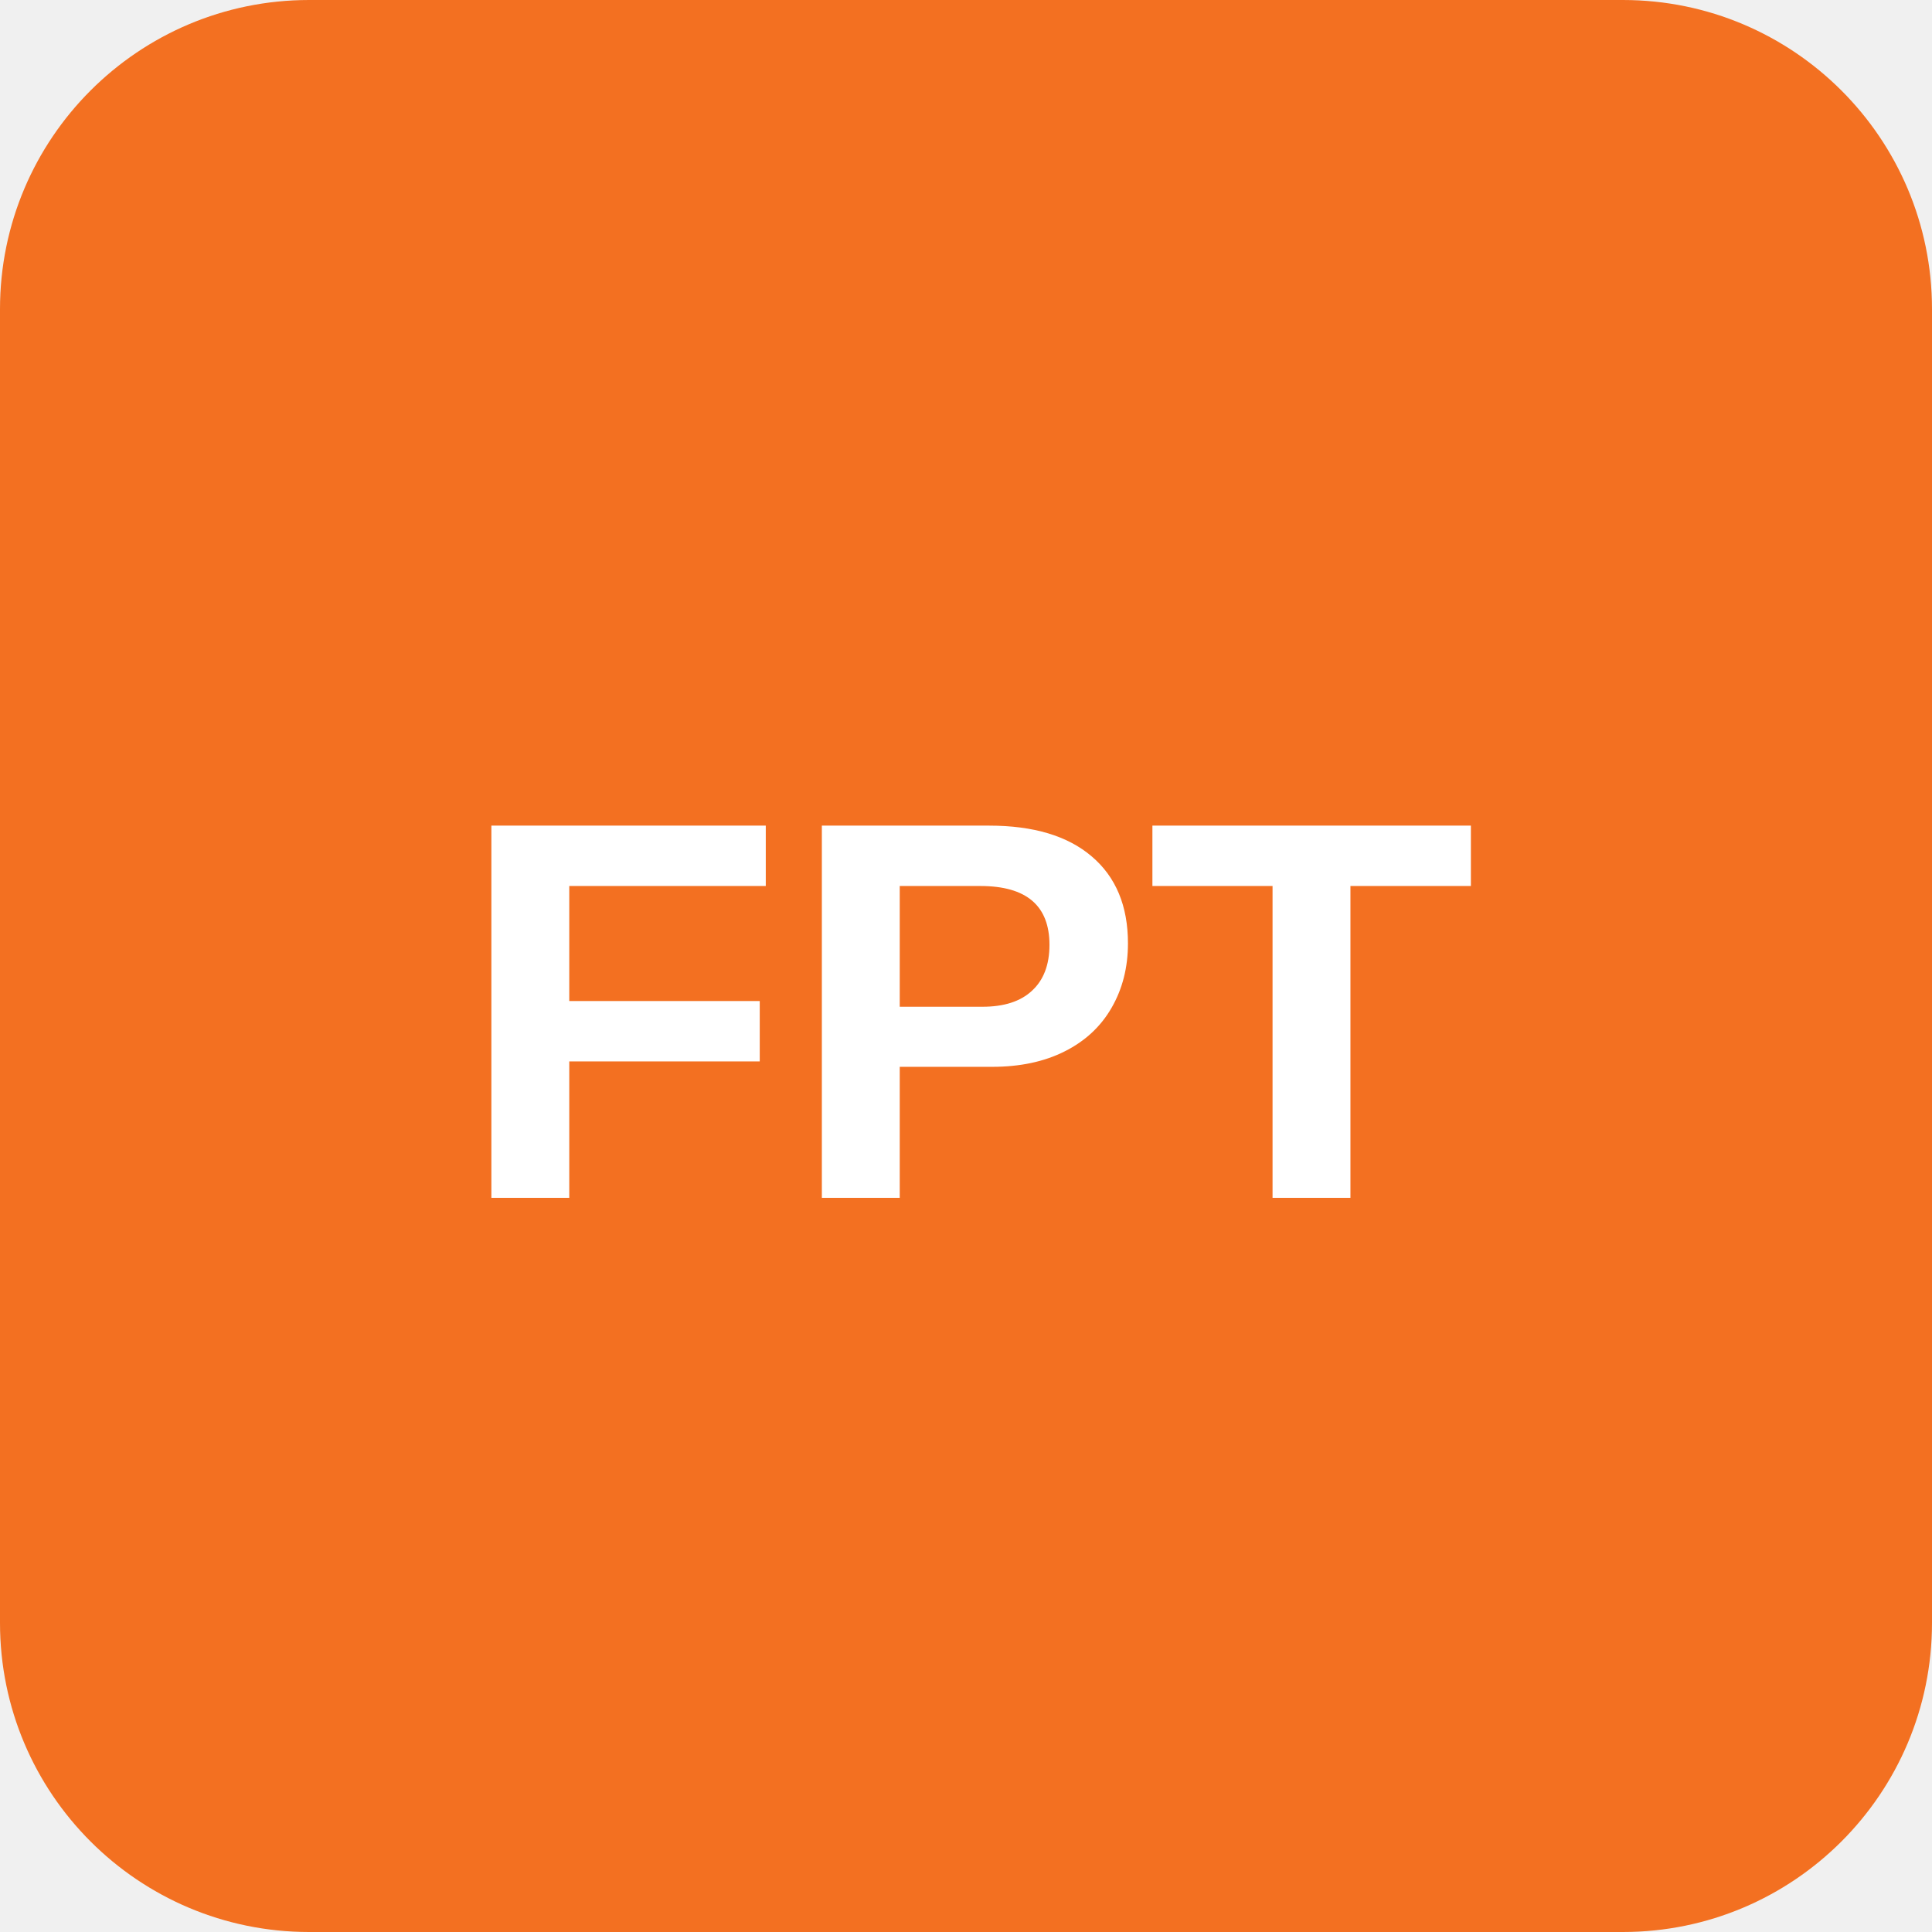
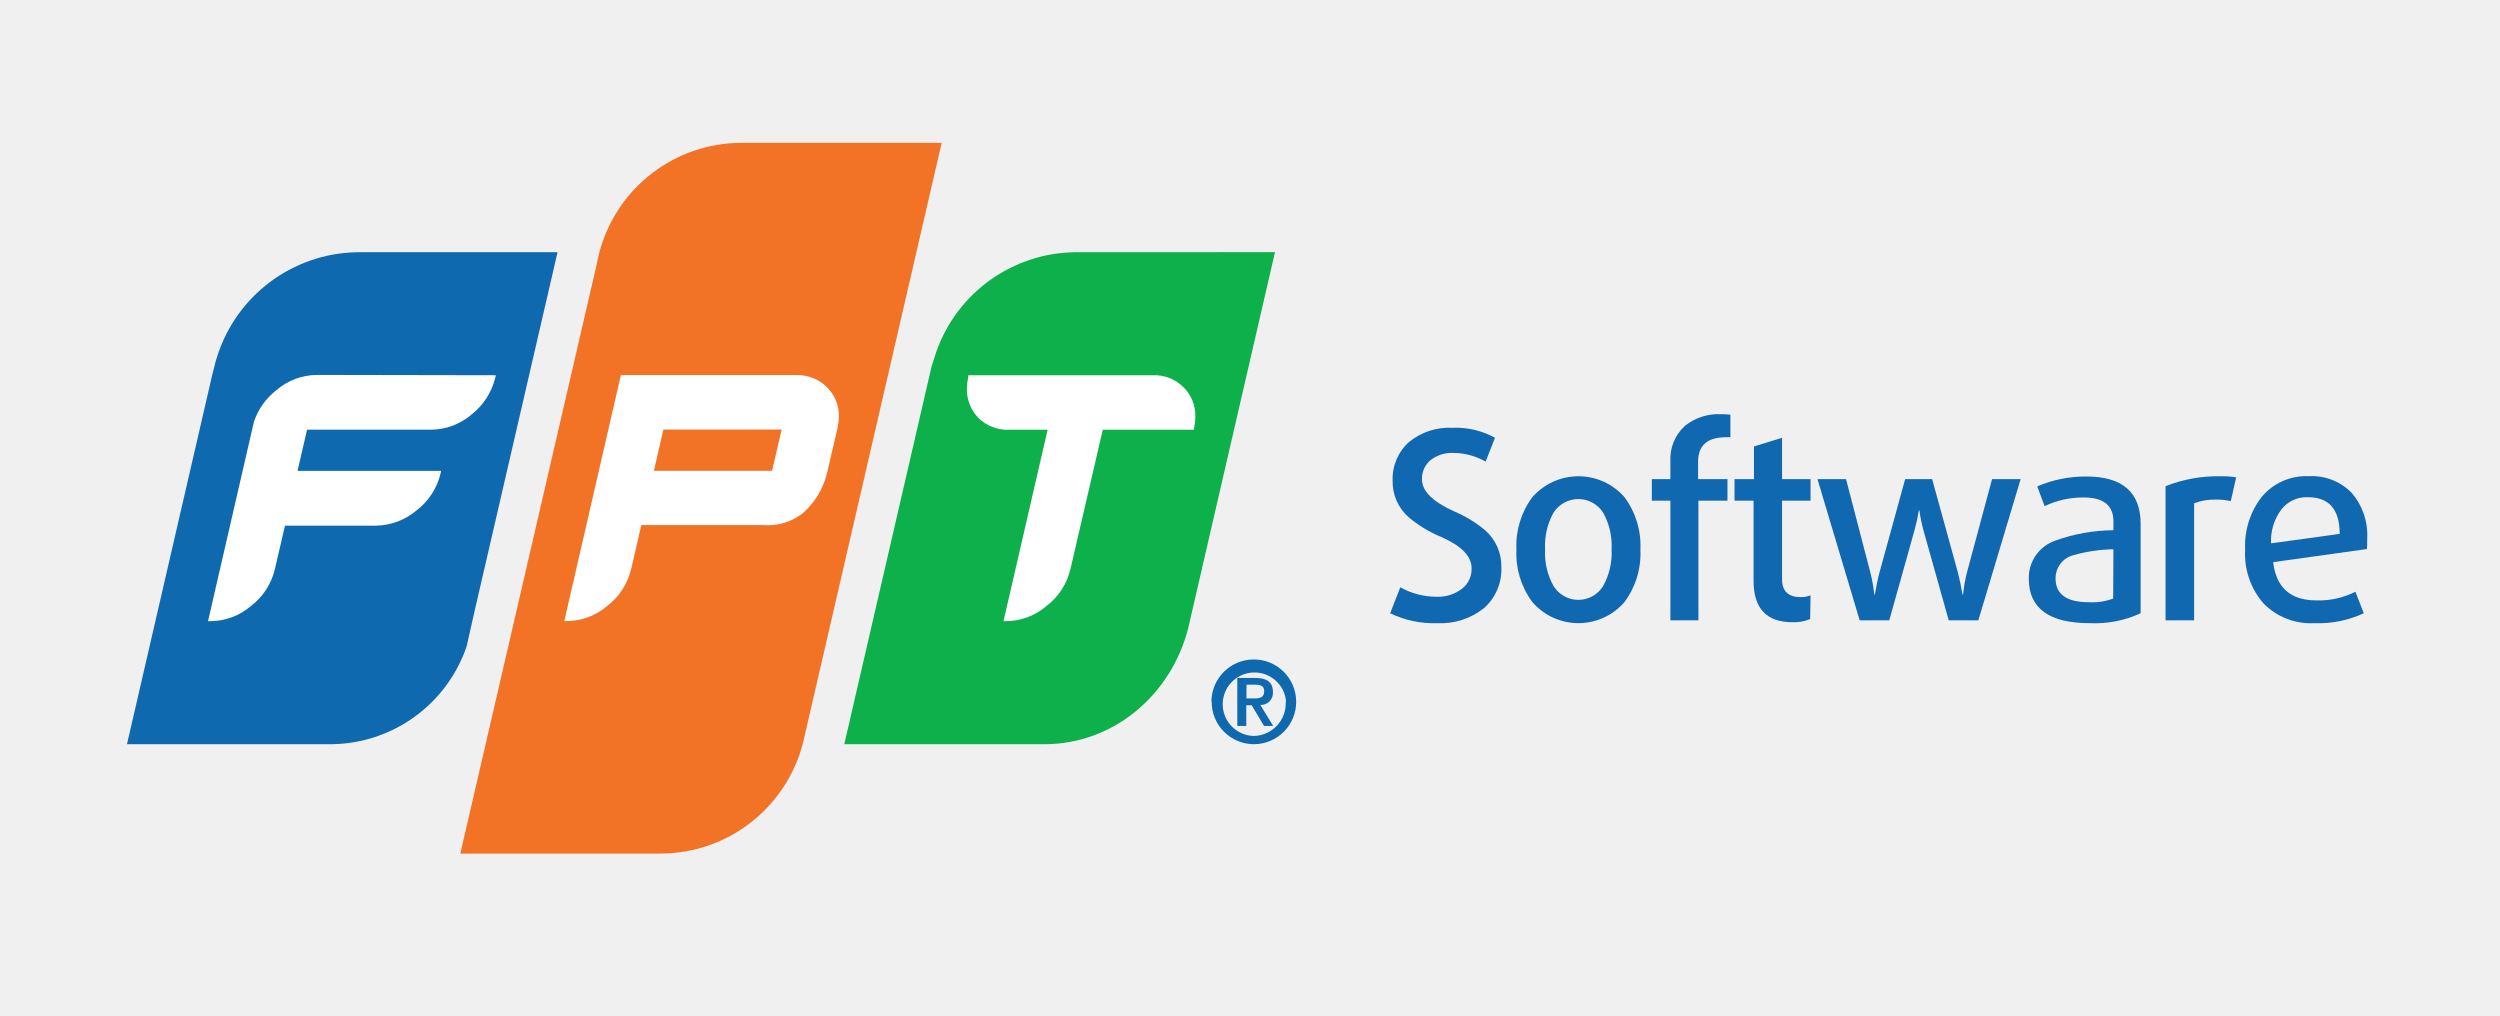
- <svg xmlns="http://www.w3.org/2000/svg" viewBox="0 0 100 100" fill="none">
-   <rect width="100" height="100" rx="16" fill="#F37021" />
-   <text x="50" y="62" text-anchor="middle" fill="white" font-family="Arial,sans-serif" font-weight="bold" font-size="28">FPT</text>
+ <svg xmlns="http://www.w3.org/2000/svg" id="Layer_1" data-name="Layer 1" viewBox="0 0 315 128">
+   <defs>
+     <style>.cls-1{fill:#0e69af;}.cls-2{fill:#0db04b;}.cls-3{fill:#f27226;}.cls-4{fill:#fff;}.cls-5{fill:#1068b0;}</style>
+   </defs>
+   <path class="cls-1" d="M152.64,88.42A5.34,5.34,0,1,1,158,93.77a5.33,5.33,0,0,1-5.33-5.35m9.38,0A4,4,0,1,0,158,92.73,4.11,4.11,0,0,0,162,88.42m-6.1-3h2.25c1.45,0,2.24.5,2.24,1.78a1.51,1.51,0,0,1-1.59,1.62l1.62,2.65h-1.15l-1.56-2.61h-.68v2.61h-1.13ZM157.05,88h1c.66,0,1.24-.1,1.24-.9s-.65-.83-1.23-.83h-1Z" />
+   <path class="cls-2" d="M135.43,31.78A18.77,18.77,0,0,0,118,44.26c-.14.37-.62,1.91-.62,1.91l-11,47.6h25.25c8.68,0,16-6.26,18.1-14.69h0l10.92-47.31Z" />
+   <path class="cls-3" d="M93.39,18a18.54,18.54,0,0,0-17.8,13.54,17.68,17.68,0,0,0-.41,1.78L58,107.55H83.27a18.56,18.56,0,0,0,17.94-14.08h0L118.65,18Z" />
+   <path class="cls-1" d="M45,31.78A18.82,18.82,0,0,0,27.32,45.06c-.06.17-.11.34-.16.52l-.42,1.66L16,93.77H41.85A18.2,18.2,0,0,0,58.79,81.46l1-4.43L70.25,31.78Z" />
+   <path class="cls-4" d="M40.29,47.24v0h-.39a7.89,7.89,0,0,0-5.06,1.91A8.44,8.44,0,0,0,32,53.12h0L26.21,78.27h.33a7.92,7.92,0,0,0,5.1-1.93,8.2,8.2,0,0,0,3-4.65l1.27-5.46H47.41a8.13,8.13,0,0,0,5.1-1.94,8.24,8.24,0,0,0,3-4.63l.07-.33H37.49l1.2-5.19,15.65,0a7.91,7.91,0,0,0,5.06-1.9,8.4,8.4,0,0,0,3-4.63l.08-.33Z" />
+   <path class="cls-4" d="M104.17,48.76a5.25,5.25,0,0,0-3.85-1.5l-22.09,0-7.13,31h0v0h.33a7.92,7.92,0,0,0,5.1-1.93,8.2,8.2,0,0,0,3-4.65l1.28-5.52h15.3a7.21,7.21,0,0,0,5-1.46,9.64,9.64,0,0,0,3.09-5.07l1.34-5.74a7.34,7.34,0,0,0,.16-1.41A5,5,0,0,0,104.17,48.76ZM97.28,59.32H82.39l1.2-5.2,14.9,0Z" />
+   <path class="cls-4" d="M149.11,48.78a5.16,5.16,0,0,0-3.85-1.5H122l0,.22a7.54,7.54,0,0,0-.17,1.36,5.12,5.12,0,0,0,1.44,3.79,5.18,5.18,0,0,0,3.85,1.5h4.88l-5.56,24.12h.33a7.93,7.93,0,0,0,5.11-1.93,8.25,8.25,0,0,0,3-4.65l4.07-17.54h11.5l0-.22a6.62,6.62,0,0,0,.16-1.41A5,5,0,0,0,149.11,48.78Z" />
+   <path class="cls-5" d="M187,76.61a8.73,8.73,0,0,1-5.91,1.91,12.56,12.56,0,0,1-5.93-1.25L176.44,74A9.3,9.3,0,0,0,181,75.19a4.94,4.94,0,0,0,3.2-1,3.13,3.13,0,0,0,1.22-2.61q0-2.24-3.82-3.92a15.43,15.43,0,0,1-4.13-2.51,5.94,5.94,0,0,1-2-4.55,6.24,6.24,0,0,1,2.08-4.92A8,8,0,0,1,183,53.9a10.21,10.21,0,0,1,5.37,1.26l-1.18,3a8.27,8.27,0,0,0-4.06-1.09,4.34,4.34,0,0,0-2.87.9,3,3,0,0,0-1.09,2.44q0,2.18,4,4a15.41,15.41,0,0,1,4,2.44,6,6,0,0,1,2,4.56A6.53,6.53,0,0,1,187,76.61Z" />
+   <path class="cls-5" d="M204.69,75.85a7.66,7.66,0,0,1-11.62,0,10.23,10.23,0,0,1-2-6.6,10.23,10.23,0,0,1,2-6.6,7.71,7.71,0,0,1,11.62,0,10.23,10.23,0,0,1,2,6.6A10.23,10.23,0,0,1,204.69,75.85ZM202,64.6a3.71,3.71,0,0,0-6.26,0,8.57,8.57,0,0,0-1.06,4.61,8.59,8.59,0,0,0,1.06,4.62,3.67,3.67,0,0,0,6.26,0,8.59,8.59,0,0,0,1.06-4.62A8.57,8.57,0,0,0,202,64.6Z" />
+   <path class="cls-5" d="M217.49,55.09q-3.53,0-3.53,3.07v2.21h3.7v2.71H214V78.16h-3.53V63.08h-2.34V60.37h2.34V58.16a5.64,5.64,0,0,1,1.85-4.52,6.76,6.76,0,0,1,4.58-1.45,10.15,10.15,0,0,1,1.13.06v2.84Z" />
+   <path class="cls-5" d="M228.08,78a5.28,5.28,0,0,1-2.24.4q-4.89,0-4.89-5.22V63.08h-2.4V60.37H221V56.25l3.54-1.09v5.21h3.59v2.71h-3.59V73c0,1.49.79,2.24,2.37,2.24a3.09,3.09,0,0,0,1.22-.23Z" />
+   <path class="cls-5" d="M249.27,78.16h-3.73l-3.17-11.29a20.07,20.07,0,0,1-.53-2.57h-.06a23.93,23.93,0,0,1-.57,2.57l-3.16,11.29h-3.73L229,60.37h3.6l3.06,11.75a18.79,18.79,0,0,1,.5,2.8h.07c.17-1,.37-2,.59-2.8l3.23-11.75h3.4l3.24,11.75c.22.83.41,1.77.59,2.8h.07a17.63,17.63,0,0,1,.49-2.8L251,60.37h3.6Z" />
+   <path class="cls-5" d="M269.72,77.27a13.72,13.72,0,0,1-6.4,1.25q-7.68,0-7.69-5.58a4.94,4.94,0,0,1,3.31-4.81,21.94,21.94,0,0,1,7.35-1.32V65.68q0-3-3.76-3a11.26,11.26,0,0,0-4.91,1.09l-.93-2.48a15.26,15.26,0,0,1,6.2-1.25q6.84,0,6.83,6Zm-3.43-8.06a19.64,19.64,0,0,0-5,.73A3,3,0,0,0,259,72.88q0,3,4.19,3a7.62,7.62,0,0,0,3.07-.46Z" />
+   <path class="cls-5" d="M281.08,63.14a7.71,7.71,0,0,0-1.82-.19,7.18,7.18,0,0,0-2.8.46V78.16h-3.6V61.26a17.74,17.74,0,0,1,6.9-1.25,11.32,11.32,0,0,1,2,.13Z" />
+   <path class="cls-5" d="M298.23,69.18l-11.81,1.65q.56,4.82,5.45,4.82a10.15,10.15,0,0,0,4.91-1.09l1.06,2.71a13.53,13.53,0,0,1-6.21,1.25A8.35,8.35,0,0,1,285.17,76a9.52,9.52,0,0,1-2.28-6.76A10,10,0,0,1,285,62.58,7.29,7.29,0,0,1,290.91,60a7,7,0,0,1,5.41,2.11,8.09,8.09,0,0,1,1.95,5.71C298.27,68.42,298.26,68.87,298.23,69.18Zm-3.43-1.91q0-4.62-4-4.62a4,4,0,0,0-3.33,1.52,6.62,6.62,0,0,0-1.32,4.29Z" />
</svg>
